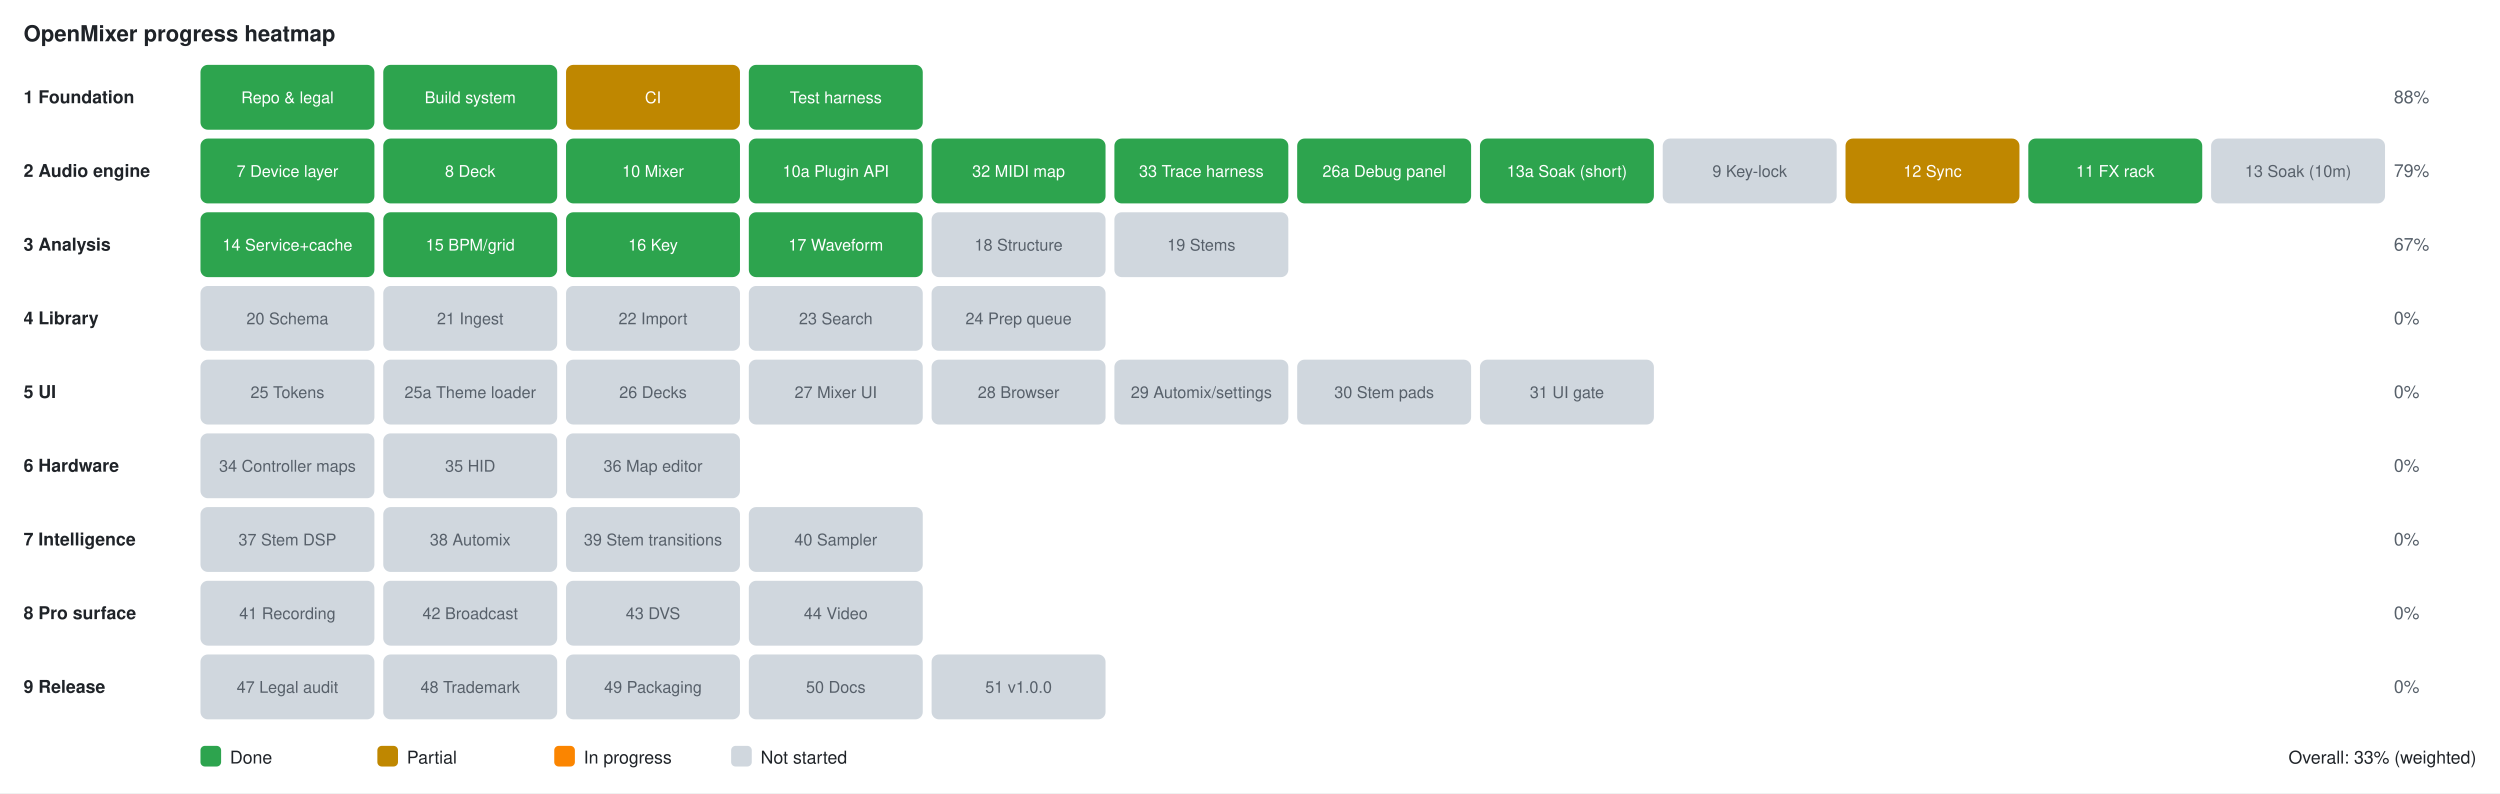
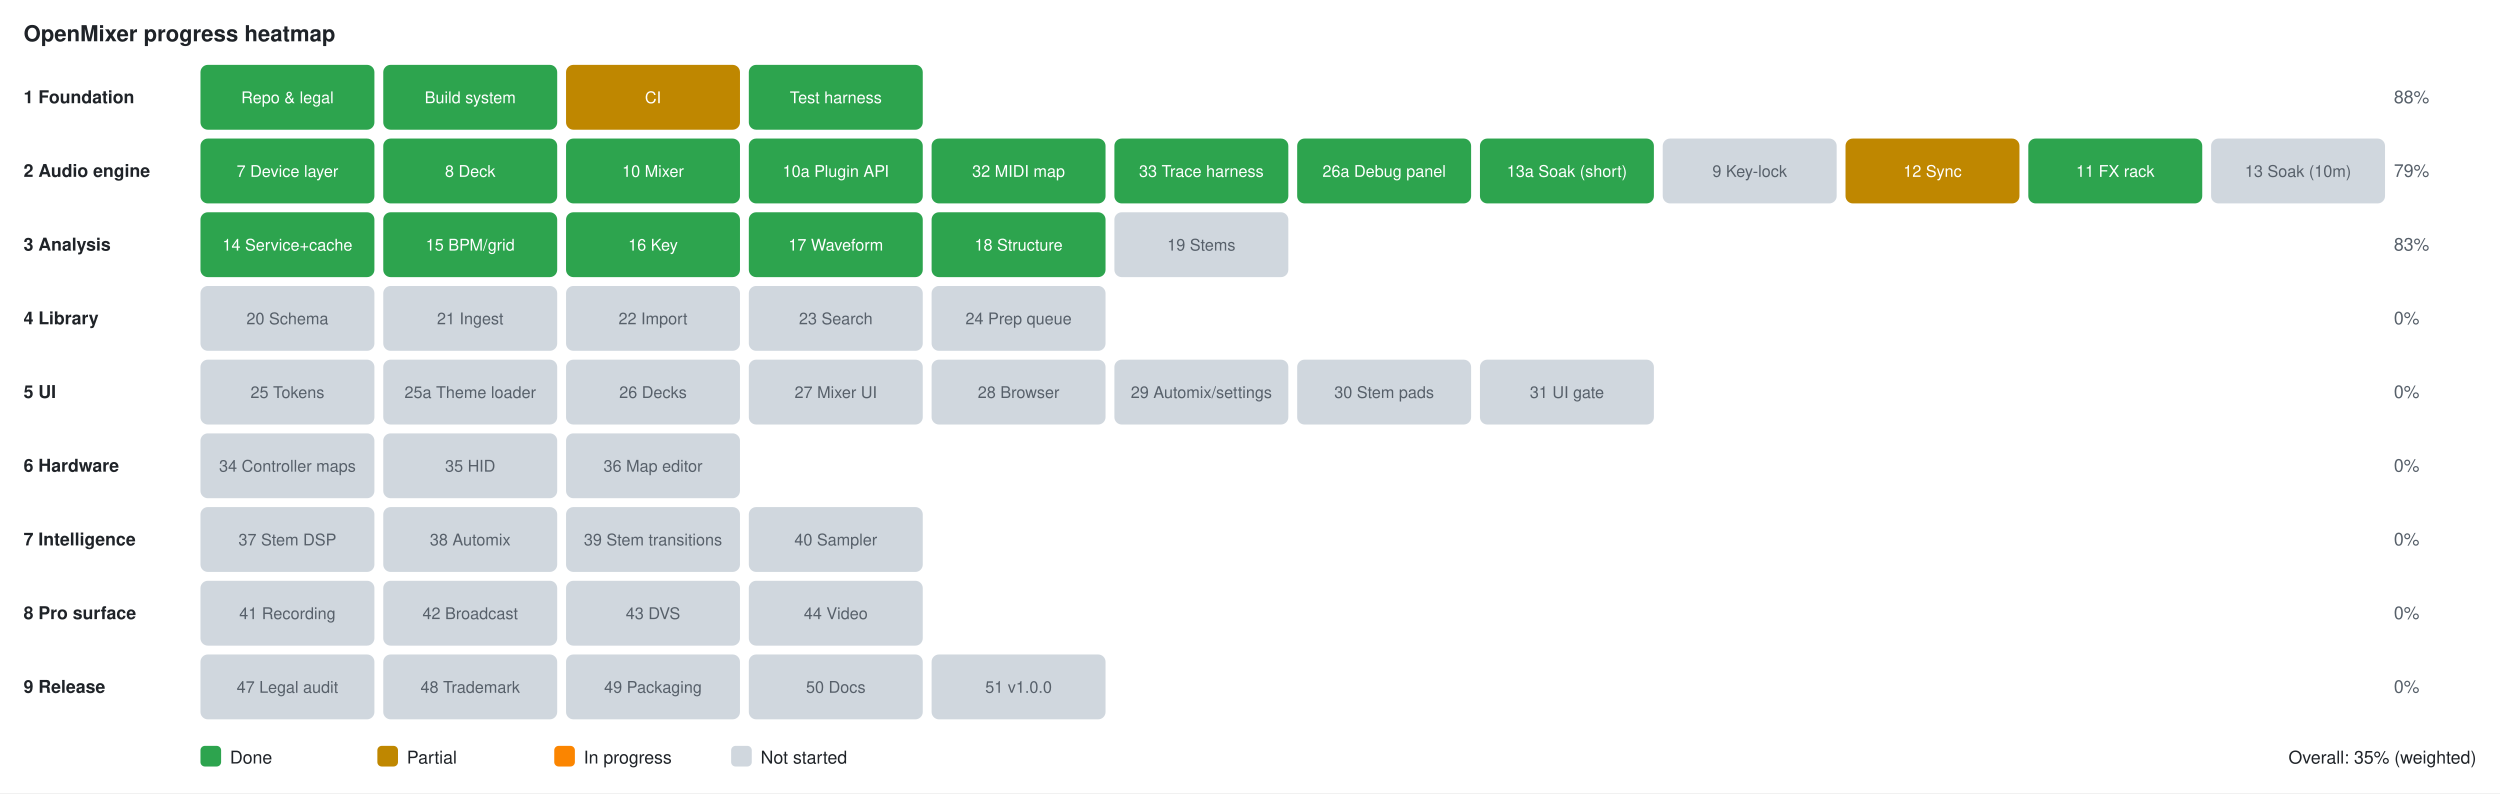
<svg xmlns="http://www.w3.org/2000/svg" width="1696" height="538" viewBox="0 0 1696 538" font-family="-apple-system,Segoe UI,Helvetica,Arial,sans-serif">
  <rect width="100%" height="100%" fill="#ffffff" />
  <text x="16" y="28" font-size="15" font-weight="600" fill="#1f2328">OpenMixer progress heatmap</text>
  <text x="16" y="70.0" font-size="12" font-weight="600" fill="#1f2328">1 Foundation</text>
  <g>
    <rect x="136" y="44" width="118" height="44" rx="5" fill="#2da44e" />
    <text x="195.0" y="70.0" font-size="11" text-anchor="middle" fill="#ffffff">Repo &amp; legal</text>
  </g>
  <g>
    <rect x="260" y="44" width="118" height="44" rx="5" fill="#2da44e" />
    <text x="319.0" y="70.0" font-size="11" text-anchor="middle" fill="#ffffff">Build system</text>
  </g>
  <g>
    <rect x="384" y="44" width="118" height="44" rx="5" fill="#bf8700" />
    <text x="443.0" y="70.0" font-size="11" text-anchor="middle" fill="#ffffff">CI</text>
  </g>
  <g>
    <rect x="508" y="44" width="118" height="44" rx="5" fill="#2da44e" />
    <text x="567.0" y="70.0" font-size="11" text-anchor="middle" fill="#ffffff">Test harness</text>
  </g>
  <text x="1624" y="70.0" font-size="12" fill="#57606a">88%</text>
  <text x="16" y="120.0" font-size="12" font-weight="600" fill="#1f2328">2 Audio engine</text>
  <g>
    <rect x="136" y="94" width="118" height="44" rx="5" fill="#2da44e" />
    <text x="195.0" y="120.0" font-size="11" text-anchor="middle" fill="#ffffff">7 Device layer</text>
  </g>
  <g>
    <rect x="260" y="94" width="118" height="44" rx="5" fill="#2da44e" />
    <text x="319.0" y="120.0" font-size="11" text-anchor="middle" fill="#ffffff">8 Deck</text>
  </g>
  <g>
    <rect x="384" y="94" width="118" height="44" rx="5" fill="#2da44e" />
    <text x="443.0" y="120.0" font-size="11" text-anchor="middle" fill="#ffffff">10 Mixer</text>
  </g>
  <g>
    <rect x="508" y="94" width="118" height="44" rx="5" fill="#2da44e" />
    <text x="567.0" y="120.0" font-size="11" text-anchor="middle" fill="#ffffff">10a Plugin API</text>
  </g>
  <g>
    <rect x="632" y="94" width="118" height="44" rx="5" fill="#2da44e" />
    <text x="691.0" y="120.0" font-size="11" text-anchor="middle" fill="#ffffff">32 MIDI map</text>
  </g>
  <g>
    <rect x="756" y="94" width="118" height="44" rx="5" fill="#2da44e" />
    <text x="815.0" y="120.0" font-size="11" text-anchor="middle" fill="#ffffff">33 Trace harness</text>
  </g>
  <g>
    <rect x="880" y="94" width="118" height="44" rx="5" fill="#2da44e" />
    <text x="939.0" y="120.0" font-size="11" text-anchor="middle" fill="#ffffff">26a Debug panel</text>
  </g>
  <g>
    <rect x="1004" y="94" width="118" height="44" rx="5" fill="#2da44e" />
    <text x="1063.0" y="120.0" font-size="11" text-anchor="middle" fill="#ffffff">13a Soak (short)</text>
  </g>
  <g>
    <rect x="1128" y="94" width="118" height="44" rx="5" fill="#d0d7de" />
    <text x="1187.0" y="120.0" font-size="11" text-anchor="middle" fill="#57606a">9 Key-lock</text>
  </g>
  <g>
    <rect x="1252" y="94" width="118" height="44" rx="5" fill="#bf8700" />
    <text x="1311.0" y="120.0" font-size="11" text-anchor="middle" fill="#ffffff">12 Sync</text>
  </g>
  <g>
    <rect x="1376" y="94" width="118" height="44" rx="5" fill="#2da44e" />
    <text x="1435.0" y="120.0" font-size="11" text-anchor="middle" fill="#ffffff">11 FX rack</text>
  </g>
  <g>
    <rect x="1500" y="94" width="118" height="44" rx="5" fill="#d0d7de" />
    <text x="1559.0" y="120.0" font-size="11" text-anchor="middle" fill="#57606a">13 Soak (10m)</text>
  </g>
  <text x="1624" y="120.0" font-size="12" fill="#57606a">79%</text>
  <text x="16" y="170.0" font-size="12" font-weight="600" fill="#1f2328">3 Analysis</text>
  <g>
    <rect x="136" y="144" width="118" height="44" rx="5" fill="#2da44e" />
    <text x="195.0" y="170.0" font-size="11" text-anchor="middle" fill="#ffffff">14 Service+cache</text>
  </g>
  <g>
    <rect x="260" y="144" width="118" height="44" rx="5" fill="#2da44e" />
    <text x="319.0" y="170.0" font-size="11" text-anchor="middle" fill="#ffffff">15 BPM/grid</text>
  </g>
  <g>
    <rect x="384" y="144" width="118" height="44" rx="5" fill="#2da44e" />
    <text x="443.0" y="170.0" font-size="11" text-anchor="middle" fill="#ffffff">16 Key</text>
  </g>
  <g>
    <rect x="508" y="144" width="118" height="44" rx="5" fill="#2da44e" />
    <text x="567.0" y="170.0" font-size="11" text-anchor="middle" fill="#ffffff">17 Waveform</text>
  </g>
  <g>
-     <rect x="632" y="144" width="118" height="44" rx="5" fill="#d0d7de" />
-     <text x="691.0" y="170.0" font-size="11" text-anchor="middle" fill="#57606a">18 Structure</text>
+     <rect x="632" y="144" width="118" height="44" rx="5" fill="#2da44e" />
+     <text x="691.0" y="170.0" font-size="11" text-anchor="middle" fill="#ffffff">18 Structure</text>
  </g>
  <g>
    <rect x="756" y="144" width="118" height="44" rx="5" fill="#d0d7de" />
    <text x="815.0" y="170.0" font-size="11" text-anchor="middle" fill="#57606a">19 Stems</text>
  </g>
-   <text x="1624" y="170.0" font-size="12" fill="#57606a">67%</text>
+   <text x="1624" y="170.0" font-size="12" fill="#57606a">83%</text>
  <text x="16" y="220.0" font-size="12" font-weight="600" fill="#1f2328">4 Library</text>
  <g>
    <rect x="136" y="194" width="118" height="44" rx="5" fill="#d0d7de" />
    <text x="195.0" y="220.0" font-size="11" text-anchor="middle" fill="#57606a">20 Schema</text>
  </g>
  <g>
    <rect x="260" y="194" width="118" height="44" rx="5" fill="#d0d7de" />
    <text x="319.0" y="220.0" font-size="11" text-anchor="middle" fill="#57606a">21 Ingest</text>
  </g>
  <g>
    <rect x="384" y="194" width="118" height="44" rx="5" fill="#d0d7de" />
    <text x="443.0" y="220.0" font-size="11" text-anchor="middle" fill="#57606a">22 Import</text>
  </g>
  <g>
    <rect x="508" y="194" width="118" height="44" rx="5" fill="#d0d7de" />
    <text x="567.0" y="220.0" font-size="11" text-anchor="middle" fill="#57606a">23 Search</text>
  </g>
  <g>
    <rect x="632" y="194" width="118" height="44" rx="5" fill="#d0d7de" />
    <text x="691.0" y="220.0" font-size="11" text-anchor="middle" fill="#57606a">24 Prep queue</text>
  </g>
  <text x="1624" y="220.0" font-size="12" fill="#57606a">0%</text>
  <text x="16" y="270.0" font-size="12" font-weight="600" fill="#1f2328">5 UI</text>
  <g>
    <rect x="136" y="244" width="118" height="44" rx="5" fill="#d0d7de" />
    <text x="195.0" y="270.0" font-size="11" text-anchor="middle" fill="#57606a">25 Tokens</text>
  </g>
  <g>
    <rect x="260" y="244" width="118" height="44" rx="5" fill="#d0d7de" />
    <text x="319.0" y="270.0" font-size="11" text-anchor="middle" fill="#57606a">25a Theme loader</text>
  </g>
  <g>
    <rect x="384" y="244" width="118" height="44" rx="5" fill="#d0d7de" />
    <text x="443.0" y="270.0" font-size="11" text-anchor="middle" fill="#57606a">26 Decks</text>
  </g>
  <g>
    <rect x="508" y="244" width="118" height="44" rx="5" fill="#d0d7de" />
    <text x="567.0" y="270.0" font-size="11" text-anchor="middle" fill="#57606a">27 Mixer UI</text>
  </g>
  <g>
    <rect x="632" y="244" width="118" height="44" rx="5" fill="#d0d7de" />
    <text x="691.0" y="270.0" font-size="11" text-anchor="middle" fill="#57606a">28 Browser</text>
  </g>
  <g>
    <rect x="756" y="244" width="118" height="44" rx="5" fill="#d0d7de" />
    <text x="815.0" y="270.0" font-size="11" text-anchor="middle" fill="#57606a">29 Automix/settings</text>
  </g>
  <g>
    <rect x="880" y="244" width="118" height="44" rx="5" fill="#d0d7de" />
    <text x="939.0" y="270.0" font-size="11" text-anchor="middle" fill="#57606a">30 Stem pads</text>
  </g>
  <g>
    <rect x="1004" y="244" width="118" height="44" rx="5" fill="#d0d7de" />
    <text x="1063.0" y="270.0" font-size="11" text-anchor="middle" fill="#57606a">31 UI gate</text>
  </g>
  <text x="1624" y="270.0" font-size="12" fill="#57606a">0%</text>
  <text x="16" y="320.0" font-size="12" font-weight="600" fill="#1f2328">6 Hardware</text>
  <g>
    <rect x="136" y="294" width="118" height="44" rx="5" fill="#d0d7de" />
    <text x="195.0" y="320.0" font-size="11" text-anchor="middle" fill="#57606a">34 Controller maps</text>
  </g>
  <g>
    <rect x="260" y="294" width="118" height="44" rx="5" fill="#d0d7de" />
    <text x="319.0" y="320.0" font-size="11" text-anchor="middle" fill="#57606a">35 HID</text>
  </g>
  <g>
    <rect x="384" y="294" width="118" height="44" rx="5" fill="#d0d7de" />
    <text x="443.0" y="320.0" font-size="11" text-anchor="middle" fill="#57606a">36 Map editor</text>
  </g>
  <text x="1624" y="320.0" font-size="12" fill="#57606a">0%</text>
  <text x="16" y="370.0" font-size="12" font-weight="600" fill="#1f2328">7 Intelligence</text>
  <g>
    <rect x="136" y="344" width="118" height="44" rx="5" fill="#d0d7de" />
    <text x="195.0" y="370.0" font-size="11" text-anchor="middle" fill="#57606a">37 Stem DSP</text>
  </g>
  <g>
    <rect x="260" y="344" width="118" height="44" rx="5" fill="#d0d7de" />
    <text x="319.0" y="370.0" font-size="11" text-anchor="middle" fill="#57606a">38 Automix</text>
  </g>
  <g>
    <rect x="384" y="344" width="118" height="44" rx="5" fill="#d0d7de" />
    <text x="443.0" y="370.0" font-size="11" text-anchor="middle" fill="#57606a">39 Stem transitions</text>
  </g>
  <g>
    <rect x="508" y="344" width="118" height="44" rx="5" fill="#d0d7de" />
    <text x="567.0" y="370.0" font-size="11" text-anchor="middle" fill="#57606a">40 Sampler</text>
  </g>
  <text x="1624" y="370.0" font-size="12" fill="#57606a">0%</text>
  <text x="16" y="420.0" font-size="12" font-weight="600" fill="#1f2328">8 Pro surface</text>
  <g>
    <rect x="136" y="394" width="118" height="44" rx="5" fill="#d0d7de" />
    <text x="195.0" y="420.0" font-size="11" text-anchor="middle" fill="#57606a">41 Recording</text>
  </g>
  <g>
    <rect x="260" y="394" width="118" height="44" rx="5" fill="#d0d7de" />
    <text x="319.0" y="420.0" font-size="11" text-anchor="middle" fill="#57606a">42 Broadcast</text>
  </g>
  <g>
    <rect x="384" y="394" width="118" height="44" rx="5" fill="#d0d7de" />
    <text x="443.0" y="420.0" font-size="11" text-anchor="middle" fill="#57606a">43 DVS</text>
  </g>
  <g>
    <rect x="508" y="394" width="118" height="44" rx="5" fill="#d0d7de" />
    <text x="567.0" y="420.0" font-size="11" text-anchor="middle" fill="#57606a">44 Video</text>
  </g>
  <text x="1624" y="420.0" font-size="12" fill="#57606a">0%</text>
  <text x="16" y="470.0" font-size="12" font-weight="600" fill="#1f2328">9 Release</text>
  <g>
    <rect x="136" y="444" width="118" height="44" rx="5" fill="#d0d7de" />
    <text x="195.0" y="470.0" font-size="11" text-anchor="middle" fill="#57606a">47 Legal audit</text>
  </g>
  <g>
    <rect x="260" y="444" width="118" height="44" rx="5" fill="#d0d7de" />
    <text x="319.0" y="470.0" font-size="11" text-anchor="middle" fill="#57606a">48 Trademark</text>
  </g>
  <g>
    <rect x="384" y="444" width="118" height="44" rx="5" fill="#d0d7de" />
    <text x="443.0" y="470.0" font-size="11" text-anchor="middle" fill="#57606a">49 Packaging</text>
  </g>
  <g>
    <rect x="508" y="444" width="118" height="44" rx="5" fill="#d0d7de" />
    <text x="567.0" y="470.0" font-size="11" text-anchor="middle" fill="#57606a">50 Docs</text>
  </g>
  <g>
    <rect x="632" y="444" width="118" height="44" rx="5" fill="#d0d7de" />
    <text x="691.0" y="470.0" font-size="11" text-anchor="middle" fill="#57606a">51 v1.0.0</text>
  </g>
  <text x="1624" y="470.0" font-size="12" fill="#57606a">0%</text>
  <rect x="136" y="506" width="14" height="14" rx="3" fill="#2da44e" />
  <text x="156" y="518" font-size="12" fill="#1f2328">Done</text>
  <rect x="256" y="506" width="14" height="14" rx="3" fill="#bf8700" />
  <text x="276" y="518" font-size="12" fill="#1f2328">Partial</text>
  <rect x="376" y="506" width="14" height="14" rx="3" fill="#fb8500" />
  <text x="396" y="518" font-size="12" fill="#1f2328">In progress</text>
  <rect x="496" y="506" width="14" height="14" rx="3" fill="#d0d7de" />
  <text x="516" y="518" font-size="12" fill="#1f2328">Not started</text>
-   <text x="1680" y="518" font-size="12" text-anchor="end" fill="#1f2328">Overall: 33% (weighted)</text>
+   <text x="1680" y="518" font-size="12" text-anchor="end" fill="#1f2328">Overall: 35% (weighted)</text>
</svg>
